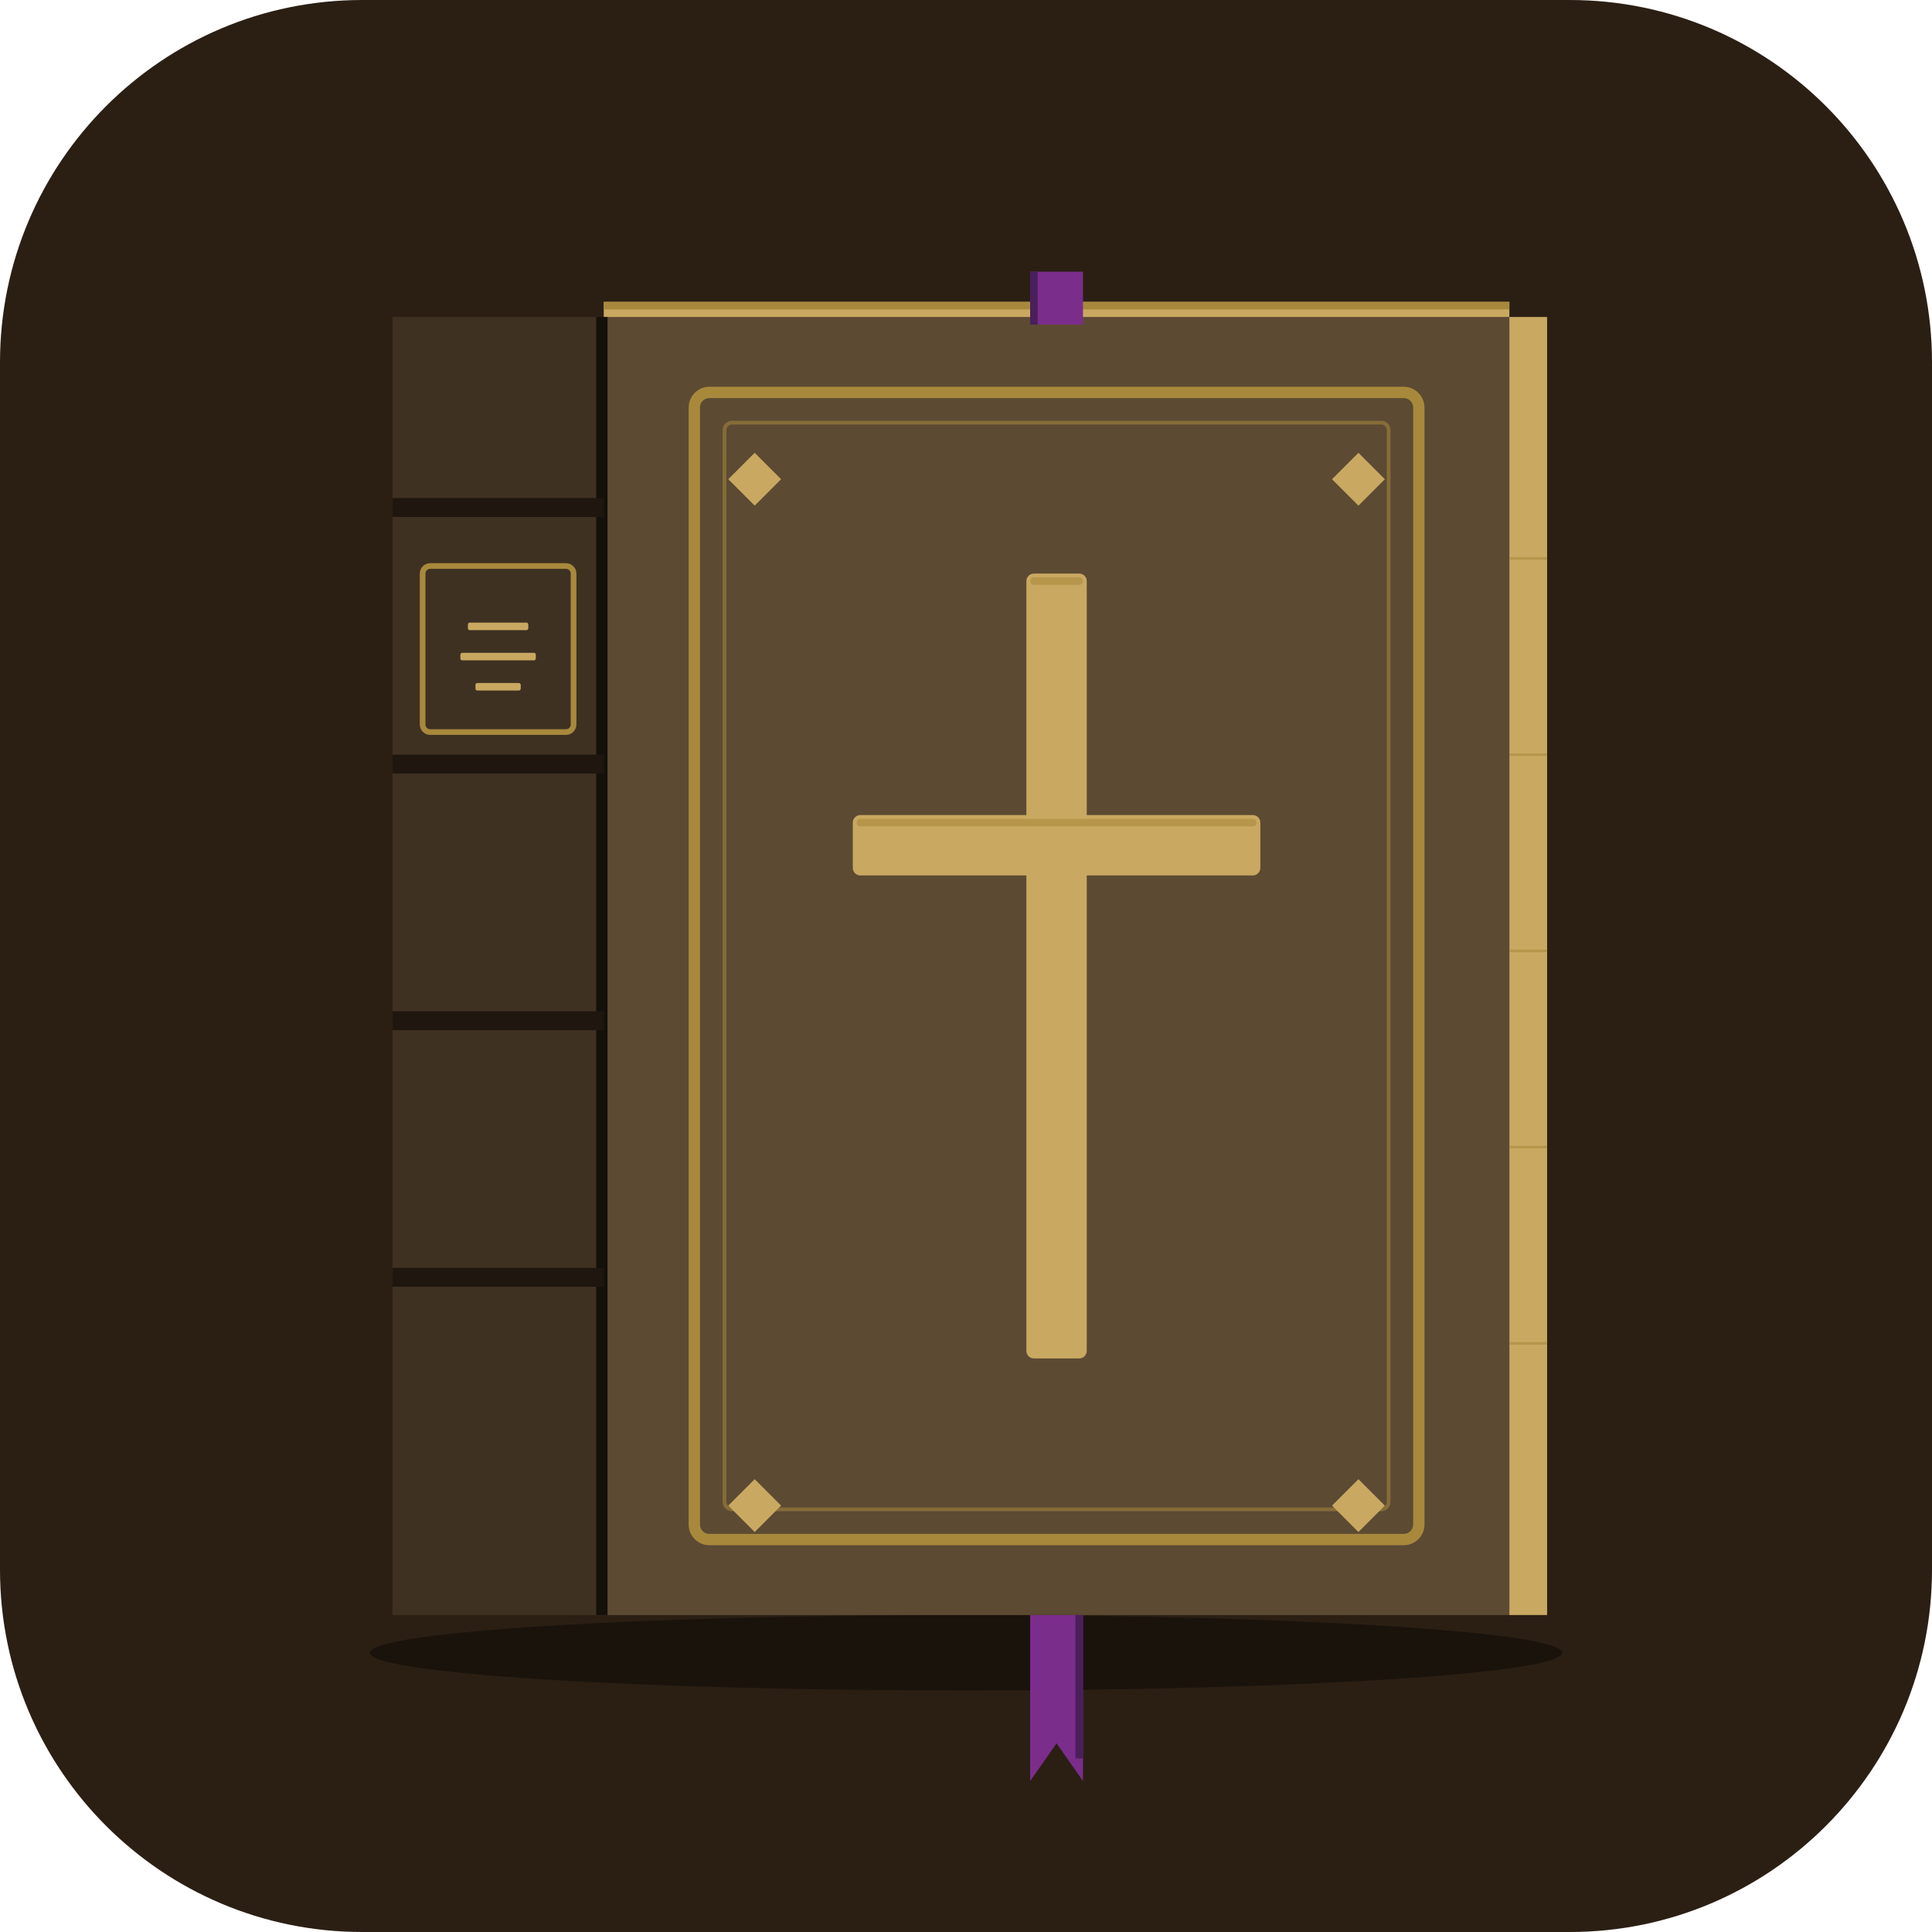
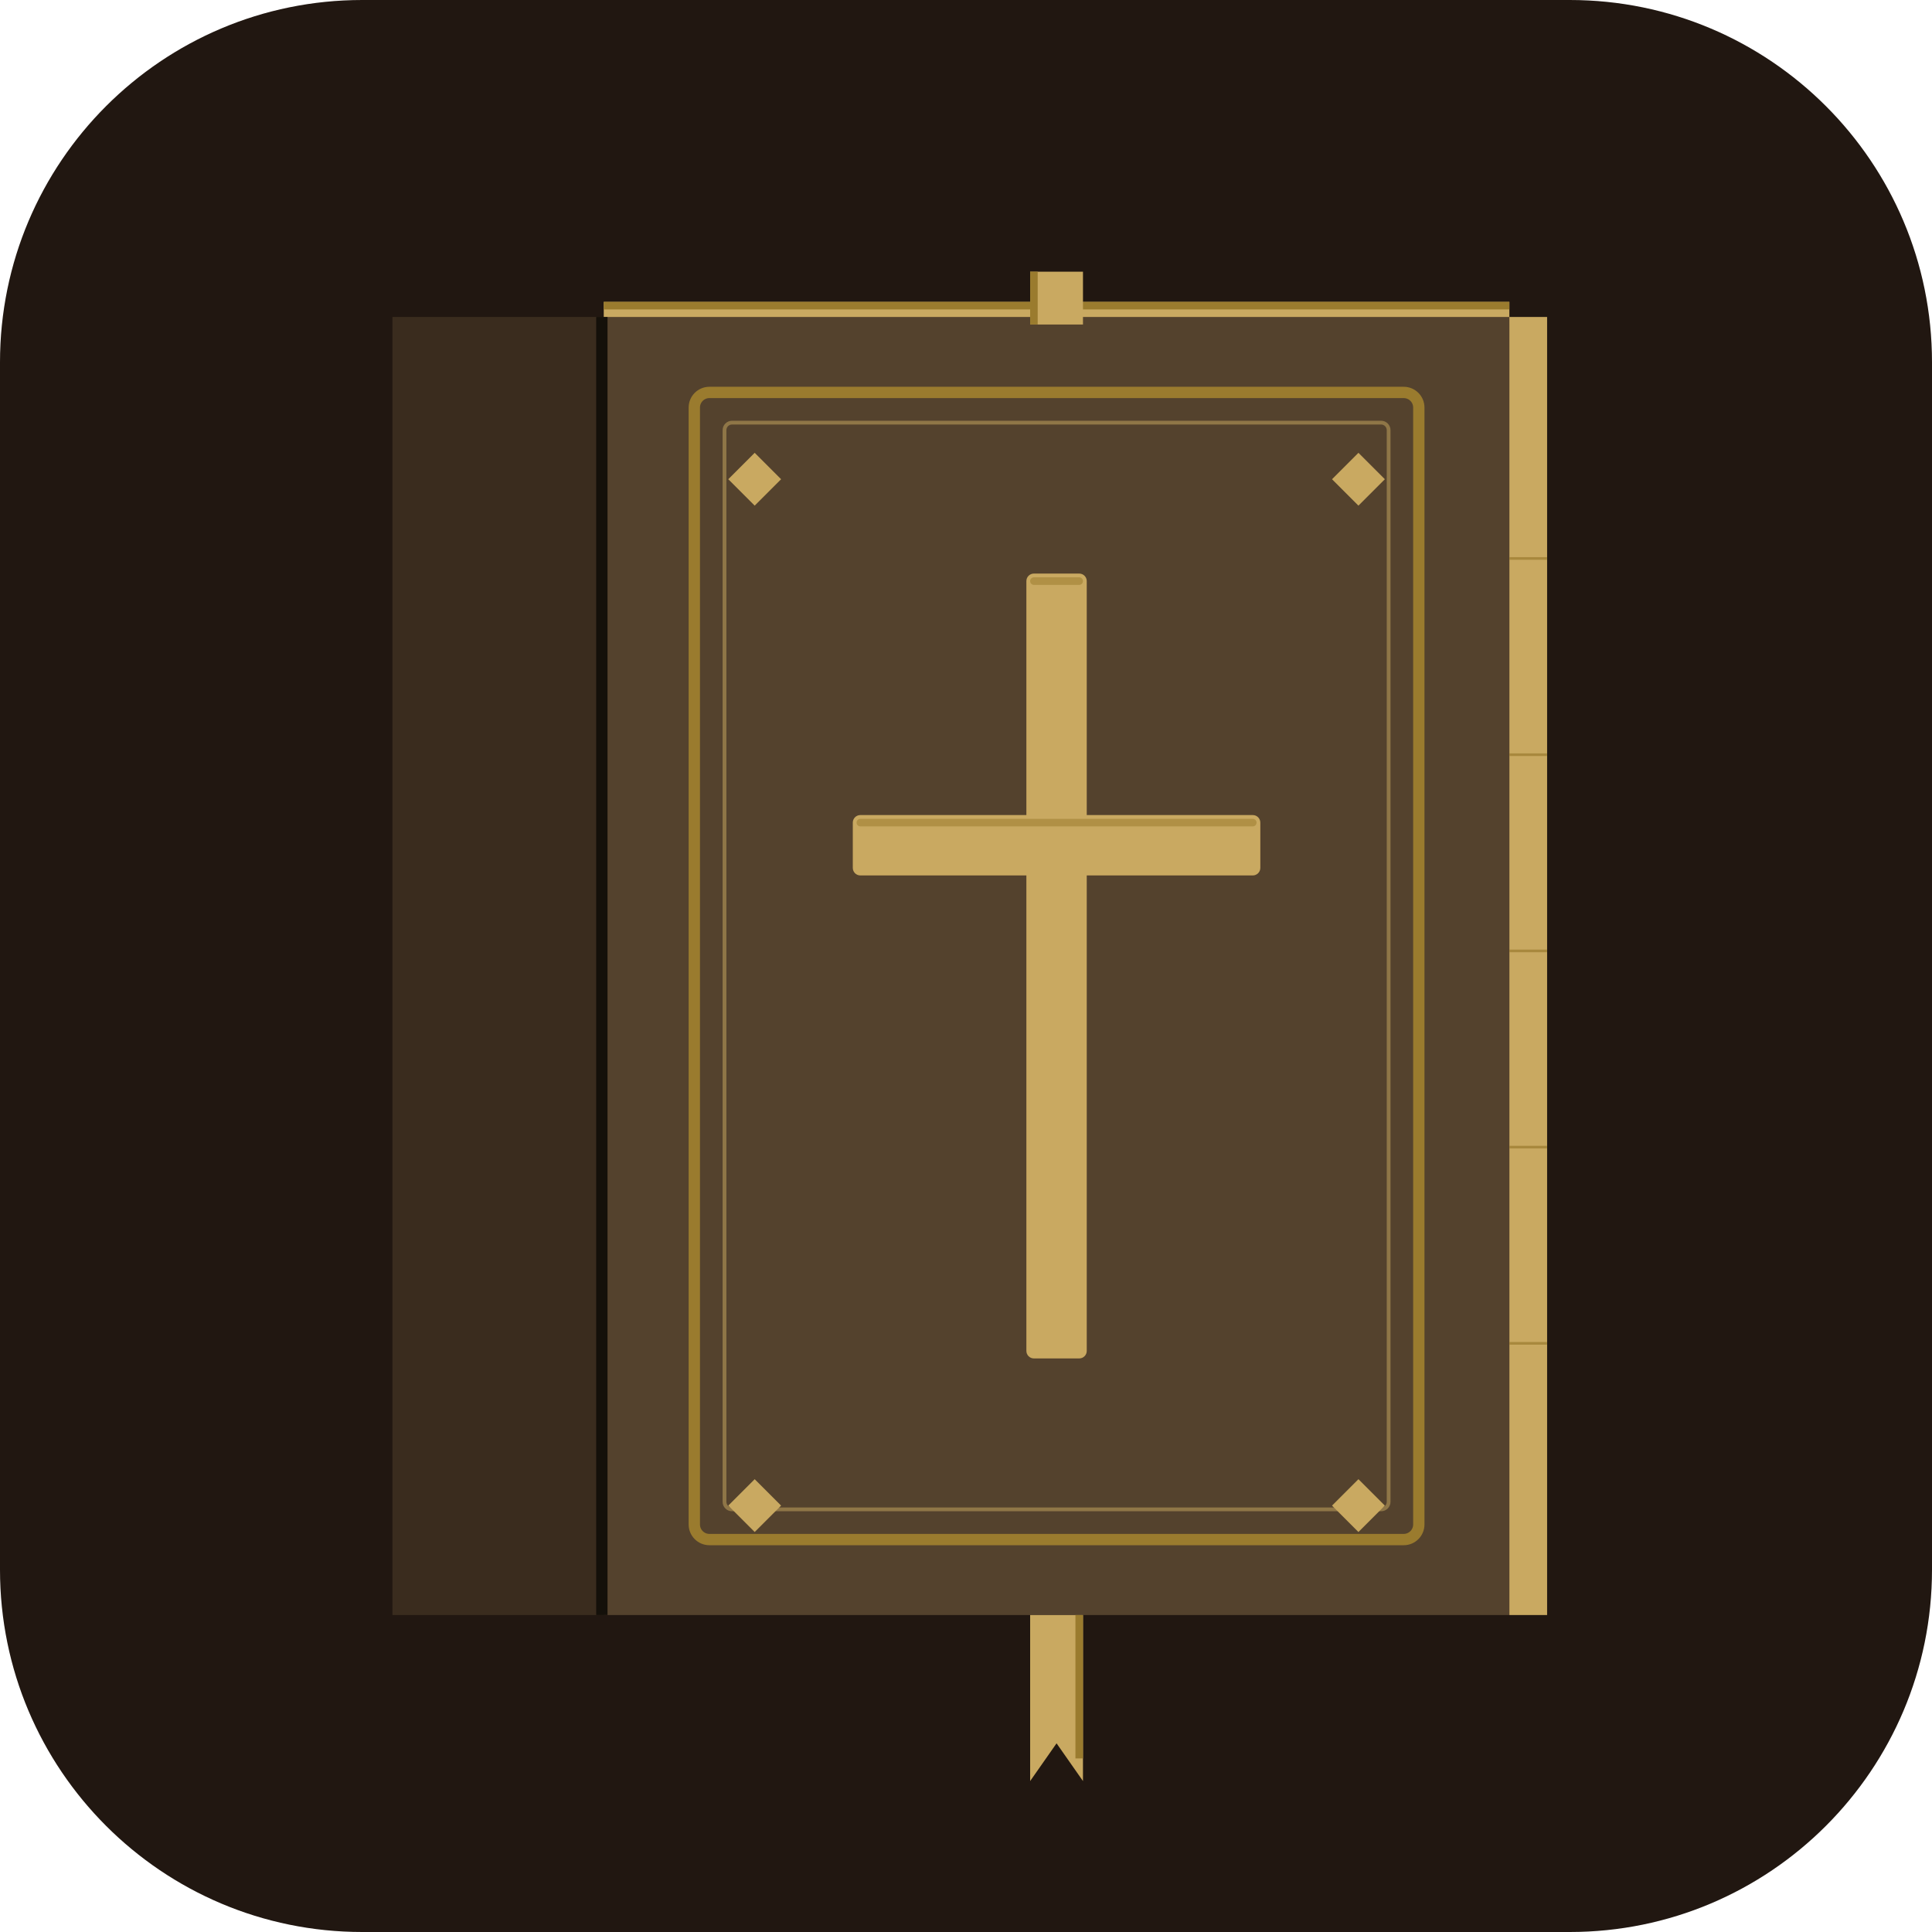
- <svg xmlns="http://www.w3.org/2000/svg" viewBox="0 0 512 512">
-   <rect width="512" height="512" rx="96" fill="#2b1f14" />
-   <ellipse cx="256" cy="438" rx="158" ry="10" fill="#000" opacity="0.4" />
+ <svg xmlns="http://www.w3.org/2000/svg" viewBox="0 0 512 512" width="512" height="512">
+   <rect width="512" height="512" rx="96" fill="#211711" />
  <rect x="160" y="80" width="240" height="6" fill="#c9a961" />
-   <rect x="160" y="80" width="240" height="2" fill="#a8893c" />
-   <rect x="104" y="84" width="56" height="344" fill="#3e3122" />
-   <rect x="160" y="84" width="240" height="344" fill="#5c4a33" />
+   <rect x="160" y="80" width="240" height="2" fill="#9a7b2e" />
+   <rect x="104" y="84" width="56" height="344" fill="#3a2c1e" />
+   <rect x="160" y="84" width="240" height="344" fill="#54422d" />
  <rect x="158" y="84" width="3" height="344" fill="#14100a" />
-   <g fill="#1f1610">
-     <rect x="104" y="132" width="56" height="5" />
-     <rect x="104" y="200" width="56" height="5" />
-     <rect x="104" y="268" width="56" height="5" />
-     <rect x="104" y="336" width="56" height="5" />
-   </g>
-   <rect x="112" y="150" width="40" height="44" fill="none" stroke="#a8893c" stroke-width="1.5" rx="2" />
-   <rect x="124" y="165" width="16" height="2" fill="#c9a961" rx="0.5" />
-   <rect x="122" y="173" width="20" height="2" fill="#c9a961" rx="0.5" />
-   <rect x="126" y="181" width="12" height="2" fill="#c9a961" rx="0.5" />
  <rect x="400" y="84" width="10" height="344" fill="#c9a961" />
-   <g stroke="#a8893c" stroke-width="0.7" opacity="0.6">
+   <g stroke="#9a7b2e" stroke-width="0.7" opacity="0.7">
    <line x1="400" y1="148" x2="410" y2="148" />
    <line x1="400" y1="200" x2="410" y2="200" />
    <line x1="400" y1="252" x2="410" y2="252" />
    <line x1="400" y1="304" x2="410" y2="304" />
    <line x1="400" y1="356" x2="410" y2="356" />
  </g>
-   <rect x="184" y="104" width="192" height="304" fill="none" stroke="#a8893c" stroke-width="3" rx="4" />
-   <rect x="192" y="112" width="176" height="288" fill="none" stroke="#a8893c" stroke-width="1" rx="2" opacity="0.55" />
+   <rect x="184" y="104" width="192" height="304" fill="none" stroke="#9a7b2e" stroke-width="3" rx="4" />
+   <rect x="192" y="112" width="176" height="288" fill="none" stroke="#c9a961" stroke-width="1" rx="2" opacity="0.5" />
  <g fill="#c9a961">
    <path d="M 200 120 l 7 7 l -7 7 l -7 -7 z" />
    <path d="M 360 120 l 7 7 l -7 7 l -7 -7 z" />
    <path d="M 200 392 l 7 7 l -7 7 l -7 -7 z" />
    <path d="M 360 392 l 7 7 l -7 7 l -7 -7 z" />
  </g>
  <g fill="#c9a961">
    <rect x="272" y="152" width="16" height="208" rx="2" />
    <rect x="226" y="216" width="108" height="16" rx="2" />
  </g>
-   <g fill="#a8893c" opacity="0.6">
+   <g fill="#9a7b2e" opacity="0.55">
    <rect x="273" y="153" width="14" height="2" rx="1" />
    <rect x="227" y="217" width="106" height="2" rx="1" />
  </g>
-   <rect x="273" y="72" width="14" height="14" fill="#7b2d8b" />
-   <rect x="273" y="72" width="2" height="14" fill="#4a1f5c" />
-   <path d="M 273 428 L 287 428 L 287 472 L 280 462 L 273 472 Z" fill="#7b2d8b" />
-   <rect x="285" y="428" width="2" height="38" fill="#4a1f5c" />
+   <rect x="273" y="72" width="14" height="14" fill="#c9a961" />
+   <rect x="273" y="72" width="2" height="14" fill="#9a7b2e" />
+   <path d="M 273 428 L 287 428 L 287 472 L 280 462 L 273 472 Z" fill="#c9a961" />
+   <rect x="285" y="428" width="2" height="38" fill="#9a7b2e" />
</svg>
